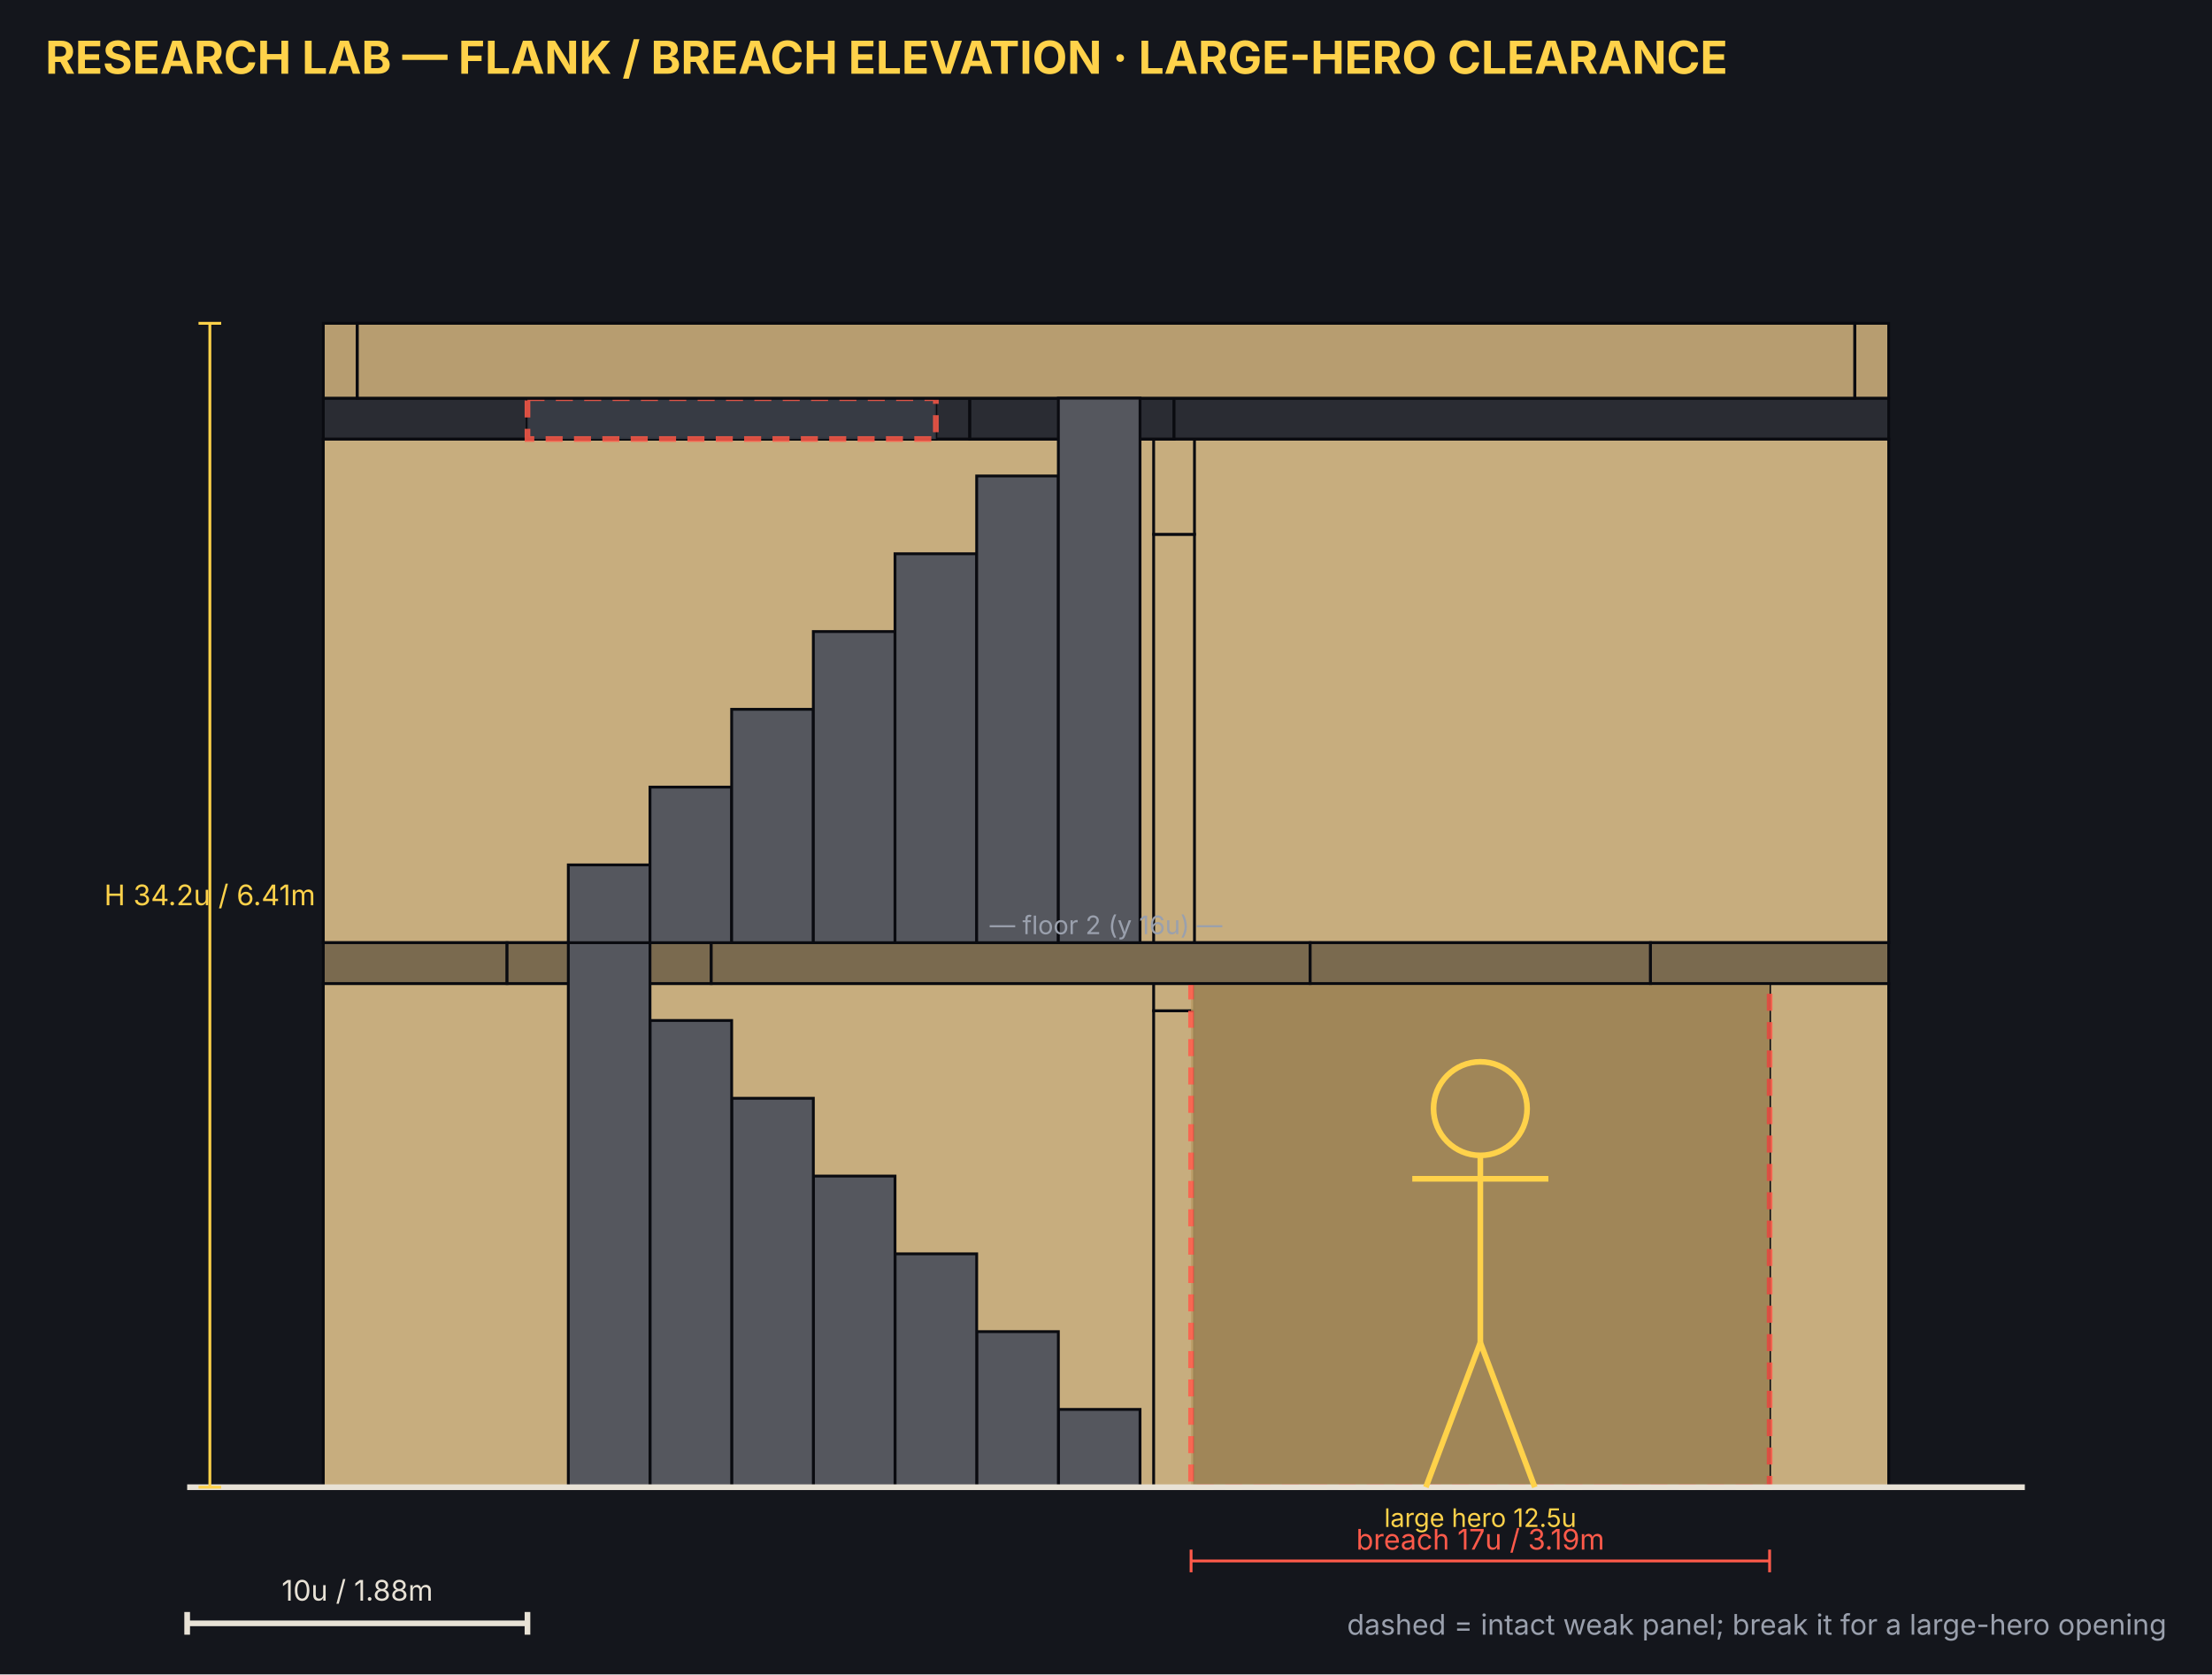
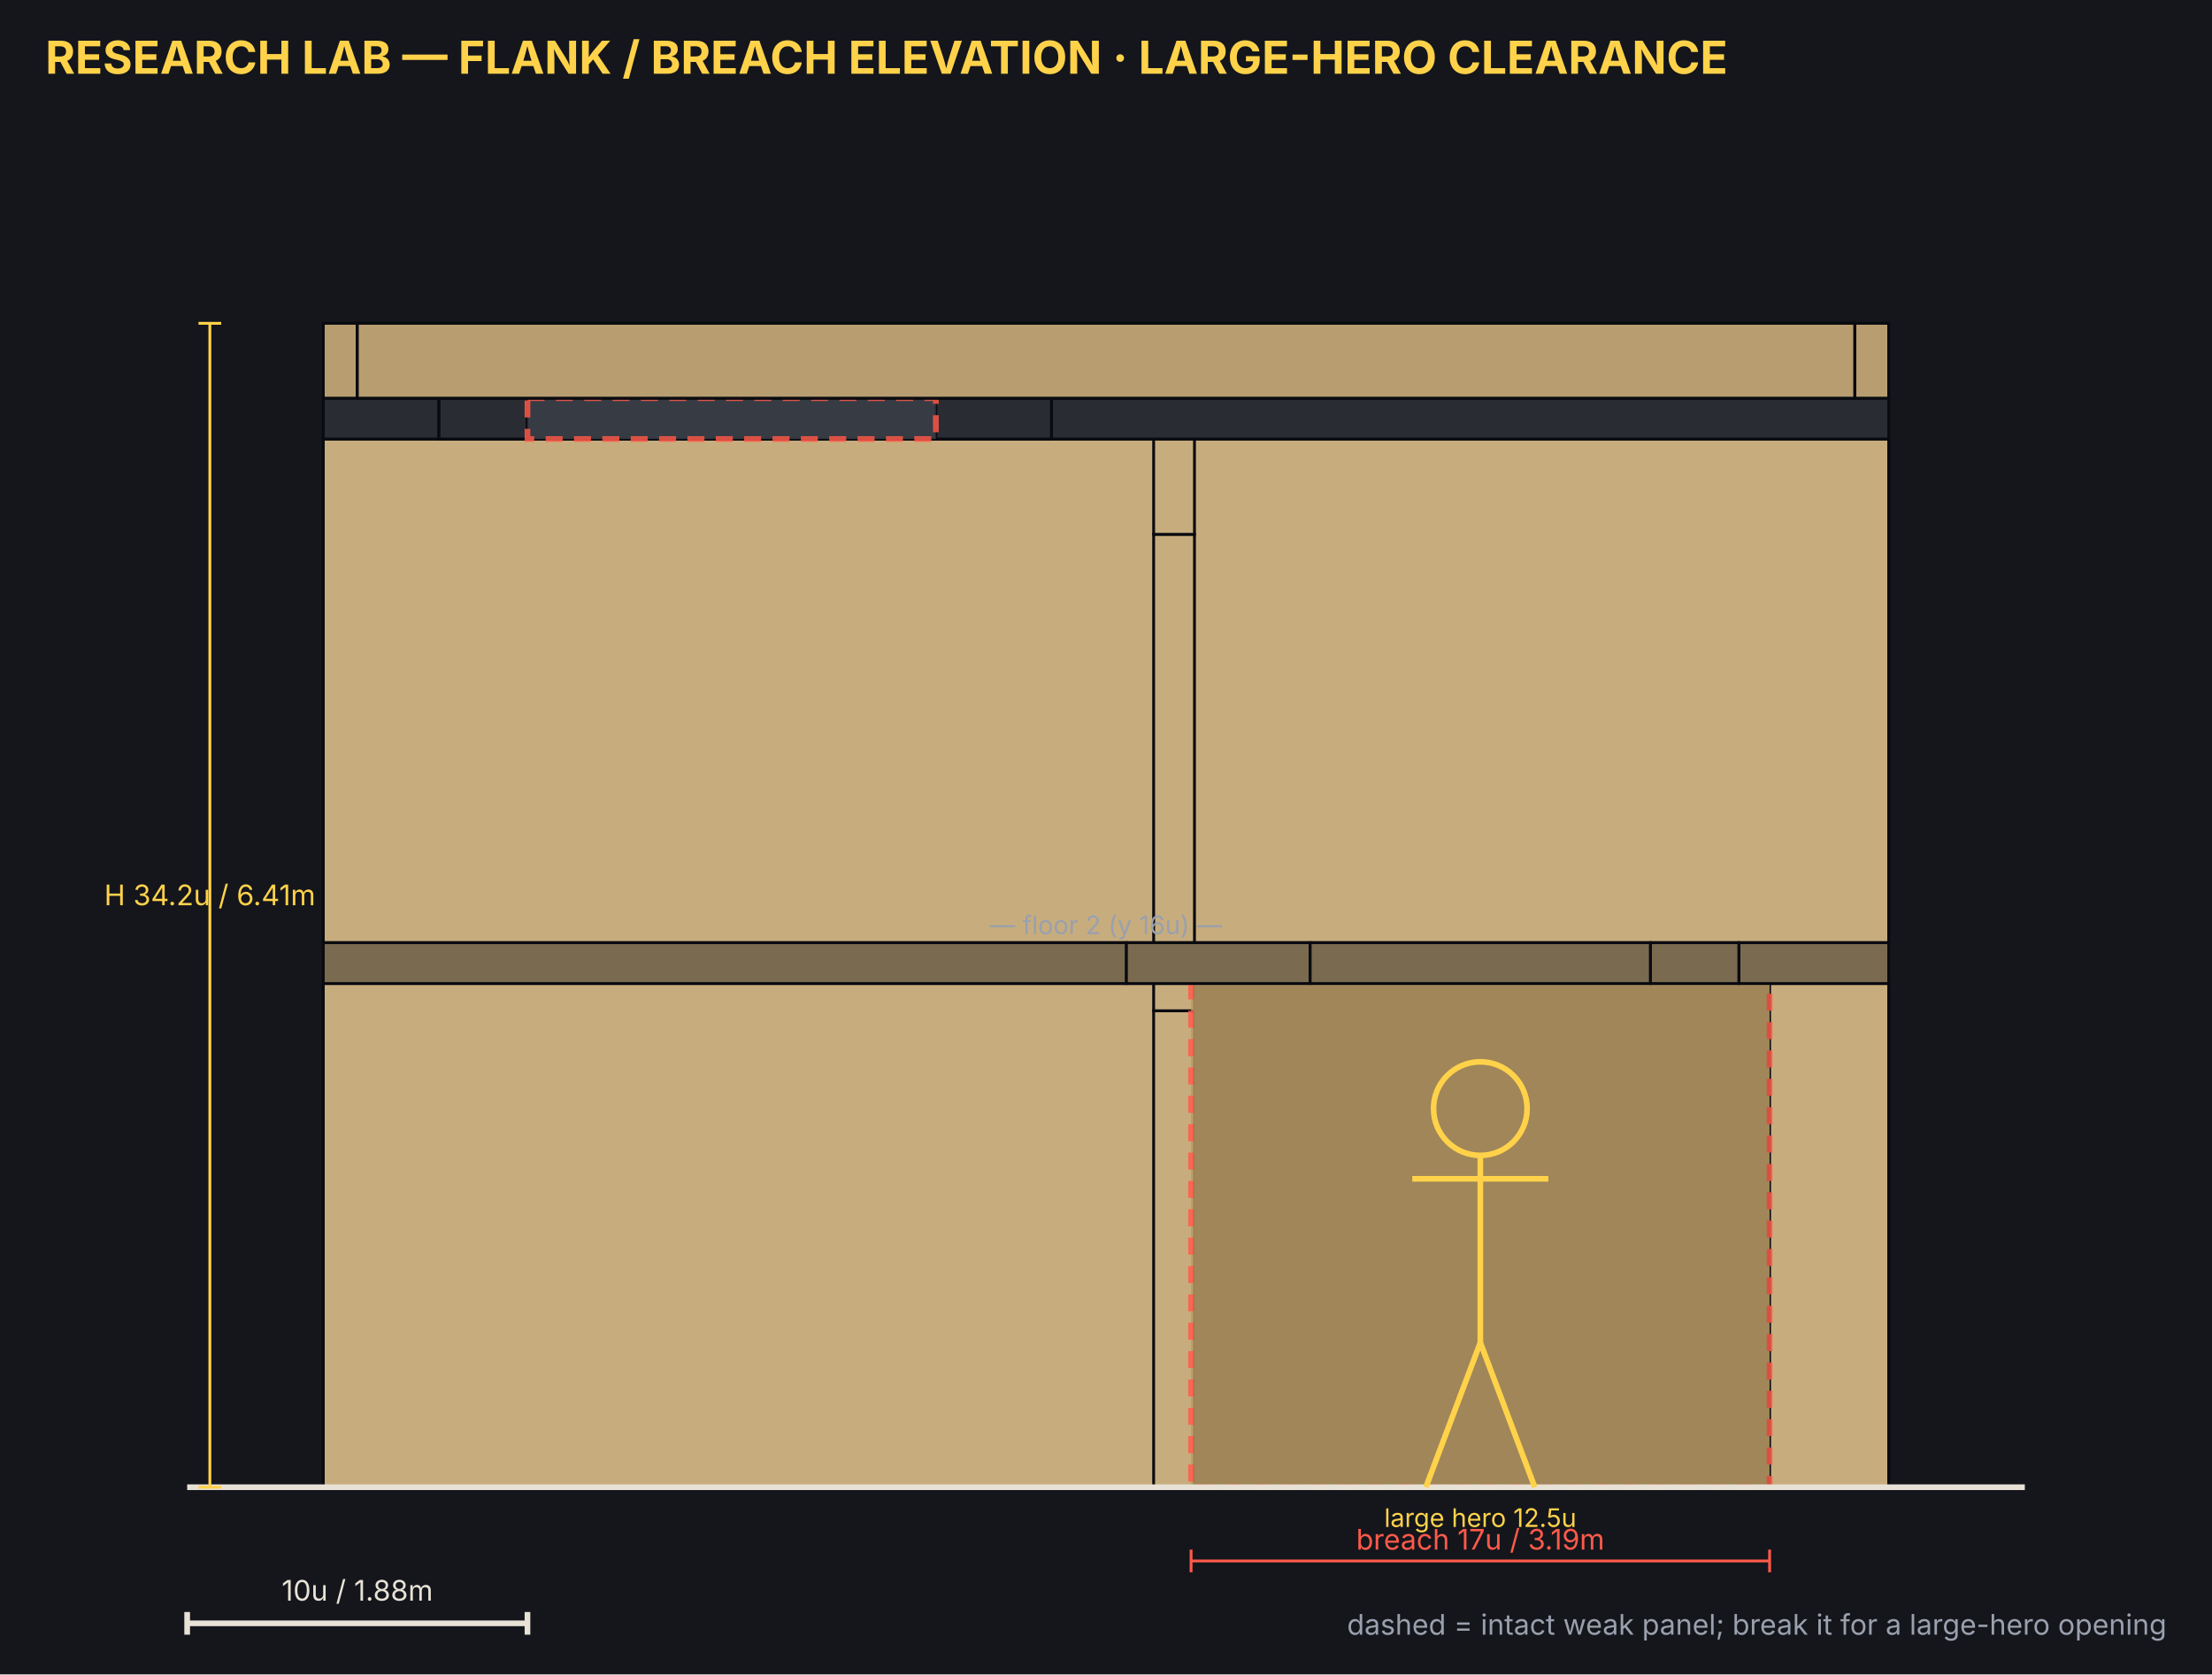
<svg xmlns="http://www.w3.org/2000/svg" width="780" height="590.4" viewBox="0 0 780 590.4" font-family="Inter,system-ui,sans-serif">
  <rect width="780" height="590.4" fill="#14161c" />
  <text x="16" y="26" fill="#ffd24a" font-size="16" font-weight="700">RESEARCH LAB — FLANK / BREACH ELEVATION · LARGE-HERO CLEARANCE</text>
  <rect x="651.6" y="356.4" width="14.4" height="168" fill="#c7ad7e" stroke="#0a0b10" stroke-width="1" />
  <rect x="651.6" y="346.8" width="14.4" height="9.6" fill="#c7ad7e" stroke="#0a0b10" stroke-width="1" />
  <rect x="114" y="346.8" width="14.4" height="177.6" fill="#c7ad7e" stroke="#0a0b10" stroke-width="1" />
  <rect x="114" y="346.8" width="306" height="177.6" fill="#c7ad7e" stroke="#0a0b10" stroke-width="1" />
  <rect x="624" y="346.8" width="42" height="177.6" fill="#c7ad7e" stroke="#0a0b10" stroke-width="1" />
  <rect x="406.8" y="356.4" width="14.4" height="168" fill="#c7ad7e" stroke="#0a0b10" stroke-width="1" />
  <rect x="406.8" y="346.8" width="14.4" height="9.6" fill="#c7ad7e" stroke="#0a0b10" stroke-width="1" />
  <rect x="420" y="344.4" width="204" height="180" fill="#b89a63" stroke="#ff5a4a" stroke-width="2" stroke-dasharray="6 4" opacity="0.85" />
  <rect x="651.6" y="272.4" width="14.4" height="60" fill="#c7ad7e" stroke="#0a0b10" stroke-width="1" />
  <rect x="651.6" y="248.4" width="14.4" height="24" fill="#c7ad7e" stroke="#0a0b10" stroke-width="1" />
  <rect x="651.6" y="154.8" width="14.4" height="93.6" fill="#c7ad7e" stroke="#0a0b10" stroke-width="1" />
  <rect x="114" y="154.8" width="14.4" height="177.6" fill="#c7ad7e" stroke="#0a0b10" stroke-width="1" />
  <rect x="114" y="154.8" width="552" height="177.6" fill="#c7ad7e" stroke="#0a0b10" stroke-width="1" />
  <rect x="406.8" y="188.4" width="14.4" height="144" fill="#c7ad7e" stroke="#0a0b10" stroke-width="1" />
  <rect x="406.8" y="154.8" width="14.4" height="33.6" fill="#c7ad7e" stroke="#0a0b10" stroke-width="1" />
-   <rect x="114" y="332.4" width="64.8" height="14.4" fill="#7a6a4f" stroke="#0a0b10" stroke-width="1" />
-   <rect x="178.8" y="332.4" width="72" height="14.4" fill="#7a6a4f" stroke="#0a0b10" stroke-width="1" />
-   <rect x="250.8" y="332.4" width="211.2" height="14.4" fill="#7a6a4f" stroke="#0a0b10" stroke-width="1" />
+   <rect x="114" y="332.4" width="283.2" height="14.4" fill="#7a6a4f" stroke="#0a0b10" stroke-width="1" />
+   <rect x="397.2" y="332.4" width="64.8" height="14.4" fill="#7a6a4f" stroke="#0a0b10" stroke-width="1" />
  <rect x="462" y="332.4" width="120" height="14.4" fill="#7a6a4f" stroke="#0a0b10" stroke-width="1" />
-   <rect x="582" y="332.4" width="84" height="14.4" fill="#7a6a4f" stroke="#0a0b10" stroke-width="1" />
-   <rect x="114" y="140.4" width="72" height="14.4" fill="#2a2c33" stroke="#0a0b10" stroke-width="1" />
+   <rect x="582" y="332.4" width="31.2" height="14.4" fill="#7a6a4f" stroke="#0a0b10" stroke-width="1" />
+   <rect x="613.2" y="332.4" width="52.8" height="14.4" fill="#7a6a4f" stroke="#0a0b10" stroke-width="1" />
+   <rect x="114" y="140.4" width="40.8" height="14.4" fill="#2a2c33" stroke="#0a0b10" stroke-width="1" />
+   <rect x="154.8" y="140.4" width="31.2" height="14.4" fill="#2a2c33" stroke="#0a0b10" stroke-width="1" />
+   <rect x="154.8" y="140.4" width="31.2" height="14.4" fill="#2a2c33" stroke="#0a0b10" stroke-width="1" />
  <rect x="186" y="140.4" width="144" height="14.4" fill="#2a2c33" stroke="#0a0b10" stroke-width="1" />
  <rect x="186" y="140.4" width="144" height="14.4" fill="#2a2c33" stroke="#0a0b10" stroke-width="1" />
-   <rect x="330" y="140.4" width="12" height="14.4" fill="#2a2c33" stroke="#0a0b10" stroke-width="1" />
-   <rect x="342" y="140.4" width="72" height="14.4" fill="#2a2c33" stroke="#0a0b10" stroke-width="1" />
-   <rect x="342" y="140.4" width="72" height="14.4" fill="#2a2c33" stroke="#0a0b10" stroke-width="1" />
-   <rect x="414" y="140.4" width="252" height="14.4" fill="#2a2c33" stroke="#0a0b10" stroke-width="1" />
+   <rect x="186" y="140.4" width="144" height="14.4" fill="#2a2c33" stroke="#0a0b10" stroke-width="1" />
+   <rect x="330" y="140.4" width="40.8" height="14.4" fill="#2a2c33" stroke="#0a0b10" stroke-width="1" />
+   <rect x="330" y="140.4" width="40.8" height="14.4" fill="#2a2c33" stroke="#0a0b10" stroke-width="1" />
+   <rect x="370.8" y="140.4" width="295.2" height="14.4" fill="#2a2c33" stroke="#0a0b10" stroke-width="1" />
  <rect x="186" y="140.4" width="144" height="14.4" fill="#3a3d46" stroke="#ff5a4a" stroke-width="2" stroke-dasharray="6 4" opacity="0.85" />
  <rect x="654" y="114" width="12" height="26.4" fill="#b79d70" stroke="#0a0b10" stroke-width="1" />
  <rect x="114" y="114" width="12" height="26.4" fill="#b79d70" stroke="#0a0b10" stroke-width="1" />
  <rect x="126" y="114" width="528" height="26.4" fill="#b79d70" stroke="#0a0b10" stroke-width="1" />
  <rect x="126" y="114" width="528" height="26.4" fill="#b79d70" stroke="#0a0b10" stroke-width="1" />
-   <rect x="373.2" y="496.97" width="28.8" height="27.43" fill="#55575e" stroke="#0a0b10" stroke-width="1" />
-   <rect x="344.4" y="469.54" width="28.8" height="54.86" fill="#55575e" stroke="#0a0b10" stroke-width="1" />
-   <rect x="315.6" y="442.11" width="28.8" height="82.29" fill="#55575e" stroke="#0a0b10" stroke-width="1" />
-   <rect x="286.8" y="414.69" width="28.8" height="109.71" fill="#55575e" stroke="#0a0b10" stroke-width="1" />
-   <rect x="258" y="387.26" width="28.8" height="137.14" fill="#55575e" stroke="#0a0b10" stroke-width="1" />
-   <rect x="229.2" y="359.83" width="28.8" height="164.57" fill="#55575e" stroke="#0a0b10" stroke-width="1" />
-   <rect x="200.4" y="332.4" width="28.8" height="192" fill="#55575e" stroke="#0a0b10" stroke-width="1" />
-   <rect x="200.4" y="304.97" width="28.8" height="27.43" fill="#55575e" stroke="#0a0b10" stroke-width="1" />
-   <rect x="229.2" y="277.54" width="28.8" height="54.86" fill="#55575e" stroke="#0a0b10" stroke-width="1" />
-   <rect x="258" y="250.11" width="28.8" height="82.29" fill="#55575e" stroke="#0a0b10" stroke-width="1" />
-   <rect x="286.8" y="222.69" width="28.8" height="109.71" fill="#55575e" stroke="#0a0b10" stroke-width="1" />
-   <rect x="315.6" y="195.26" width="28.8" height="137.14" fill="#55575e" stroke="#0a0b10" stroke-width="1" />
-   <rect x="344.4" y="167.83" width="28.8" height="164.57" fill="#55575e" stroke="#0a0b10" stroke-width="1" />
-   <rect x="373.2" y="140.4" width="28.8" height="192" fill="#55575e" stroke="#0a0b10" stroke-width="1" />
  <line x1="66" y1="524.4" x2="714" y2="524.4" stroke="#e8e2d6" stroke-width="2" />
  <text x="390" y="329.4" fill="#9aa0ad" font-size="9" text-anchor="middle" font-weight="400">— floor 2 (y 16u) —</text>
  <circle cx="522" cy="390.9" r="16.5" fill="none" stroke="#ffd24a" stroke-width="2" opacity="1" />
  <line x1="522" y1="407.4" x2="522" y2="473.4" stroke="#ffd24a" stroke-width="2" />
  <line x1="498" y1="415.65" x2="546" y2="415.65" stroke="#ffd24a" stroke-width="2" />
  <line x1="522" y1="473.4" x2="502.8" y2="524.4" stroke="#ffd24a" stroke-width="2" />
  <line x1="522" y1="473.4" x2="541.2" y2="524.4" stroke="#ffd24a" stroke-width="2" />
  <text x="522" y="538.4" fill="#ffd24a" font-size="9" text-anchor="middle" font-weight="400">large hero 12.5u</text>
  <line x1="420" y1="550.4" x2="624" y2="550.4" stroke="#ff5a4a" stroke-width="1" />
  <line x1="420" y1="546.4" x2="420" y2="554.4" stroke="#ff5a4a" stroke-width="1" />
  <line x1="624" y1="546.4" x2="624" y2="554.4" stroke="#ff5a4a" stroke-width="1" />
  <text x="522" y="546.4" fill="#ff5a4a" font-size="10" text-anchor="middle">breach 17u / 3.19m</text>
  <line x1="74" y1="524.4" x2="74" y2="114" stroke="#ffd24a" stroke-width="1" />
  <line x1="70" y1="524.4" x2="78" y2="524.4" stroke="#ffd24a" stroke-width="1" />
  <line x1="70" y1="114" x2="78" y2="114" stroke="#ffd24a" stroke-width="1" />
  <text x="74" y="319.2" fill="#ffd24a" font-size="10" text-anchor="middle">H 34.2u / 6.41m</text>
  <line x1="66" y1="572.4" x2="186" y2="572.4" stroke="#e8e2d6" stroke-width="2" />
  <line x1="66" y1="568.4" x2="66" y2="576.4" stroke="#e8e2d6" stroke-width="2" />
  <line x1="186" y1="568.4" x2="186" y2="576.4" stroke="#e8e2d6" stroke-width="2" />
  <text x="126" y="564.4" fill="#e8e2d6" font-size="10" text-anchor="middle" font-weight="400">10u / 1.88m</text>
  <text x="764" y="576.4" fill="#9aa0ad" font-size="10" text-anchor="end" font-weight="400">dashed = intact weak panel; break it for a large-hero opening</text>
</svg>
